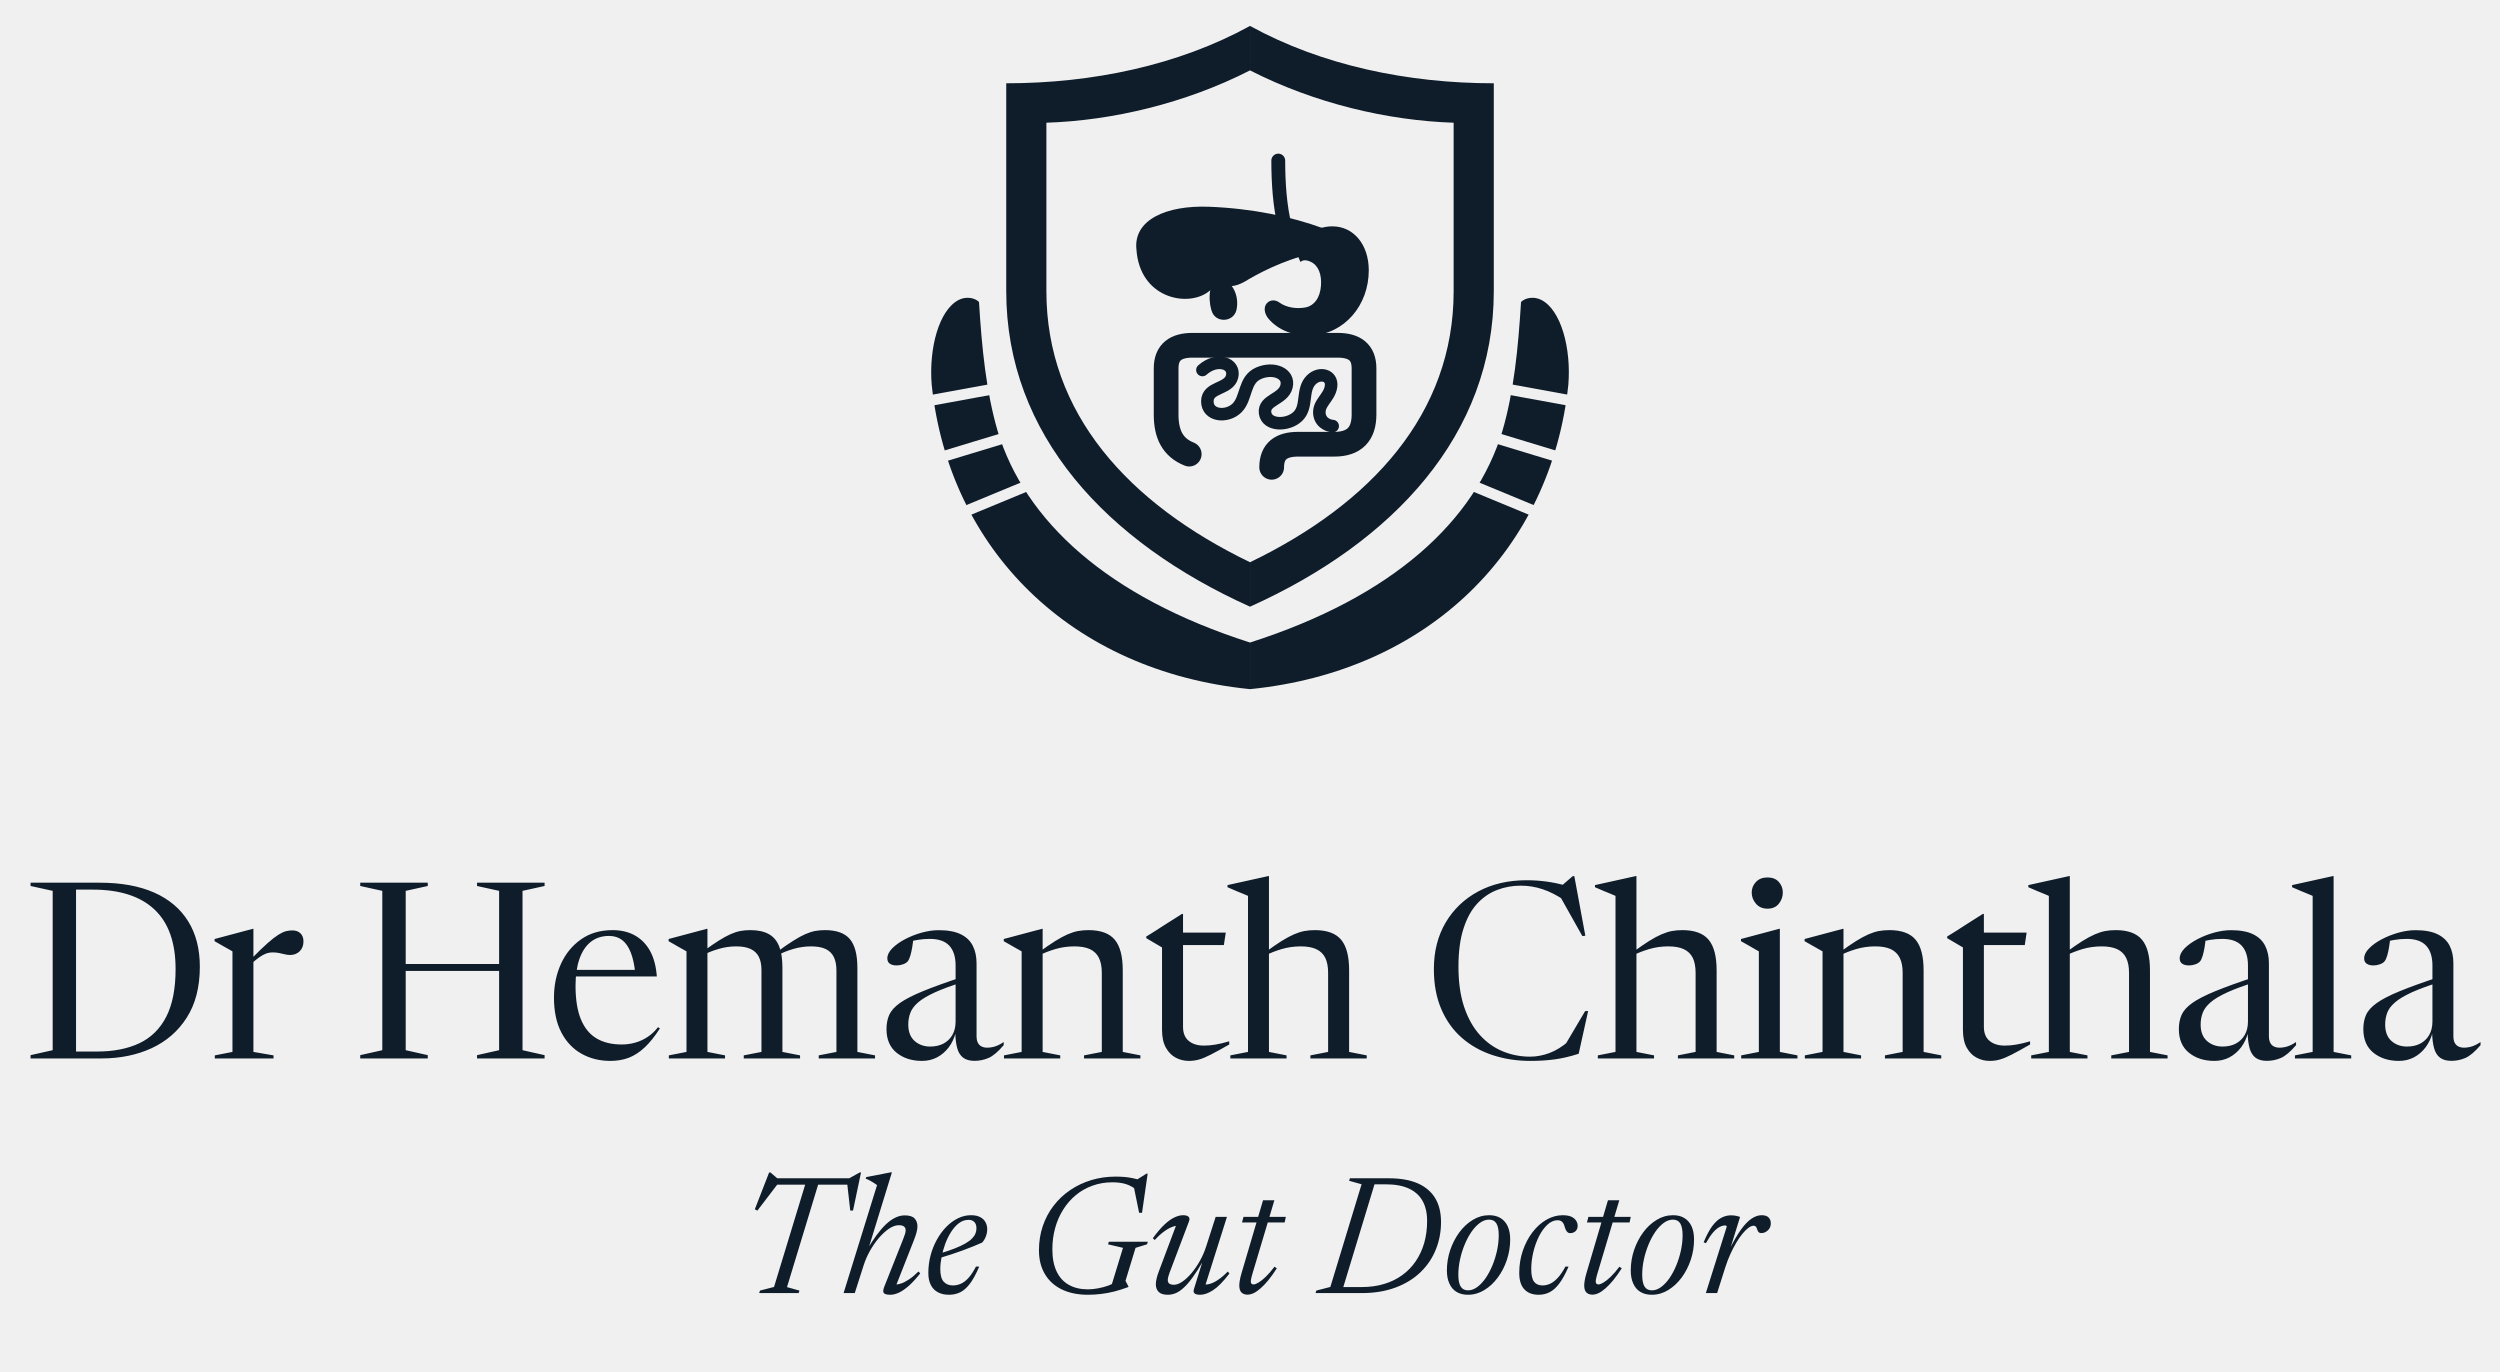
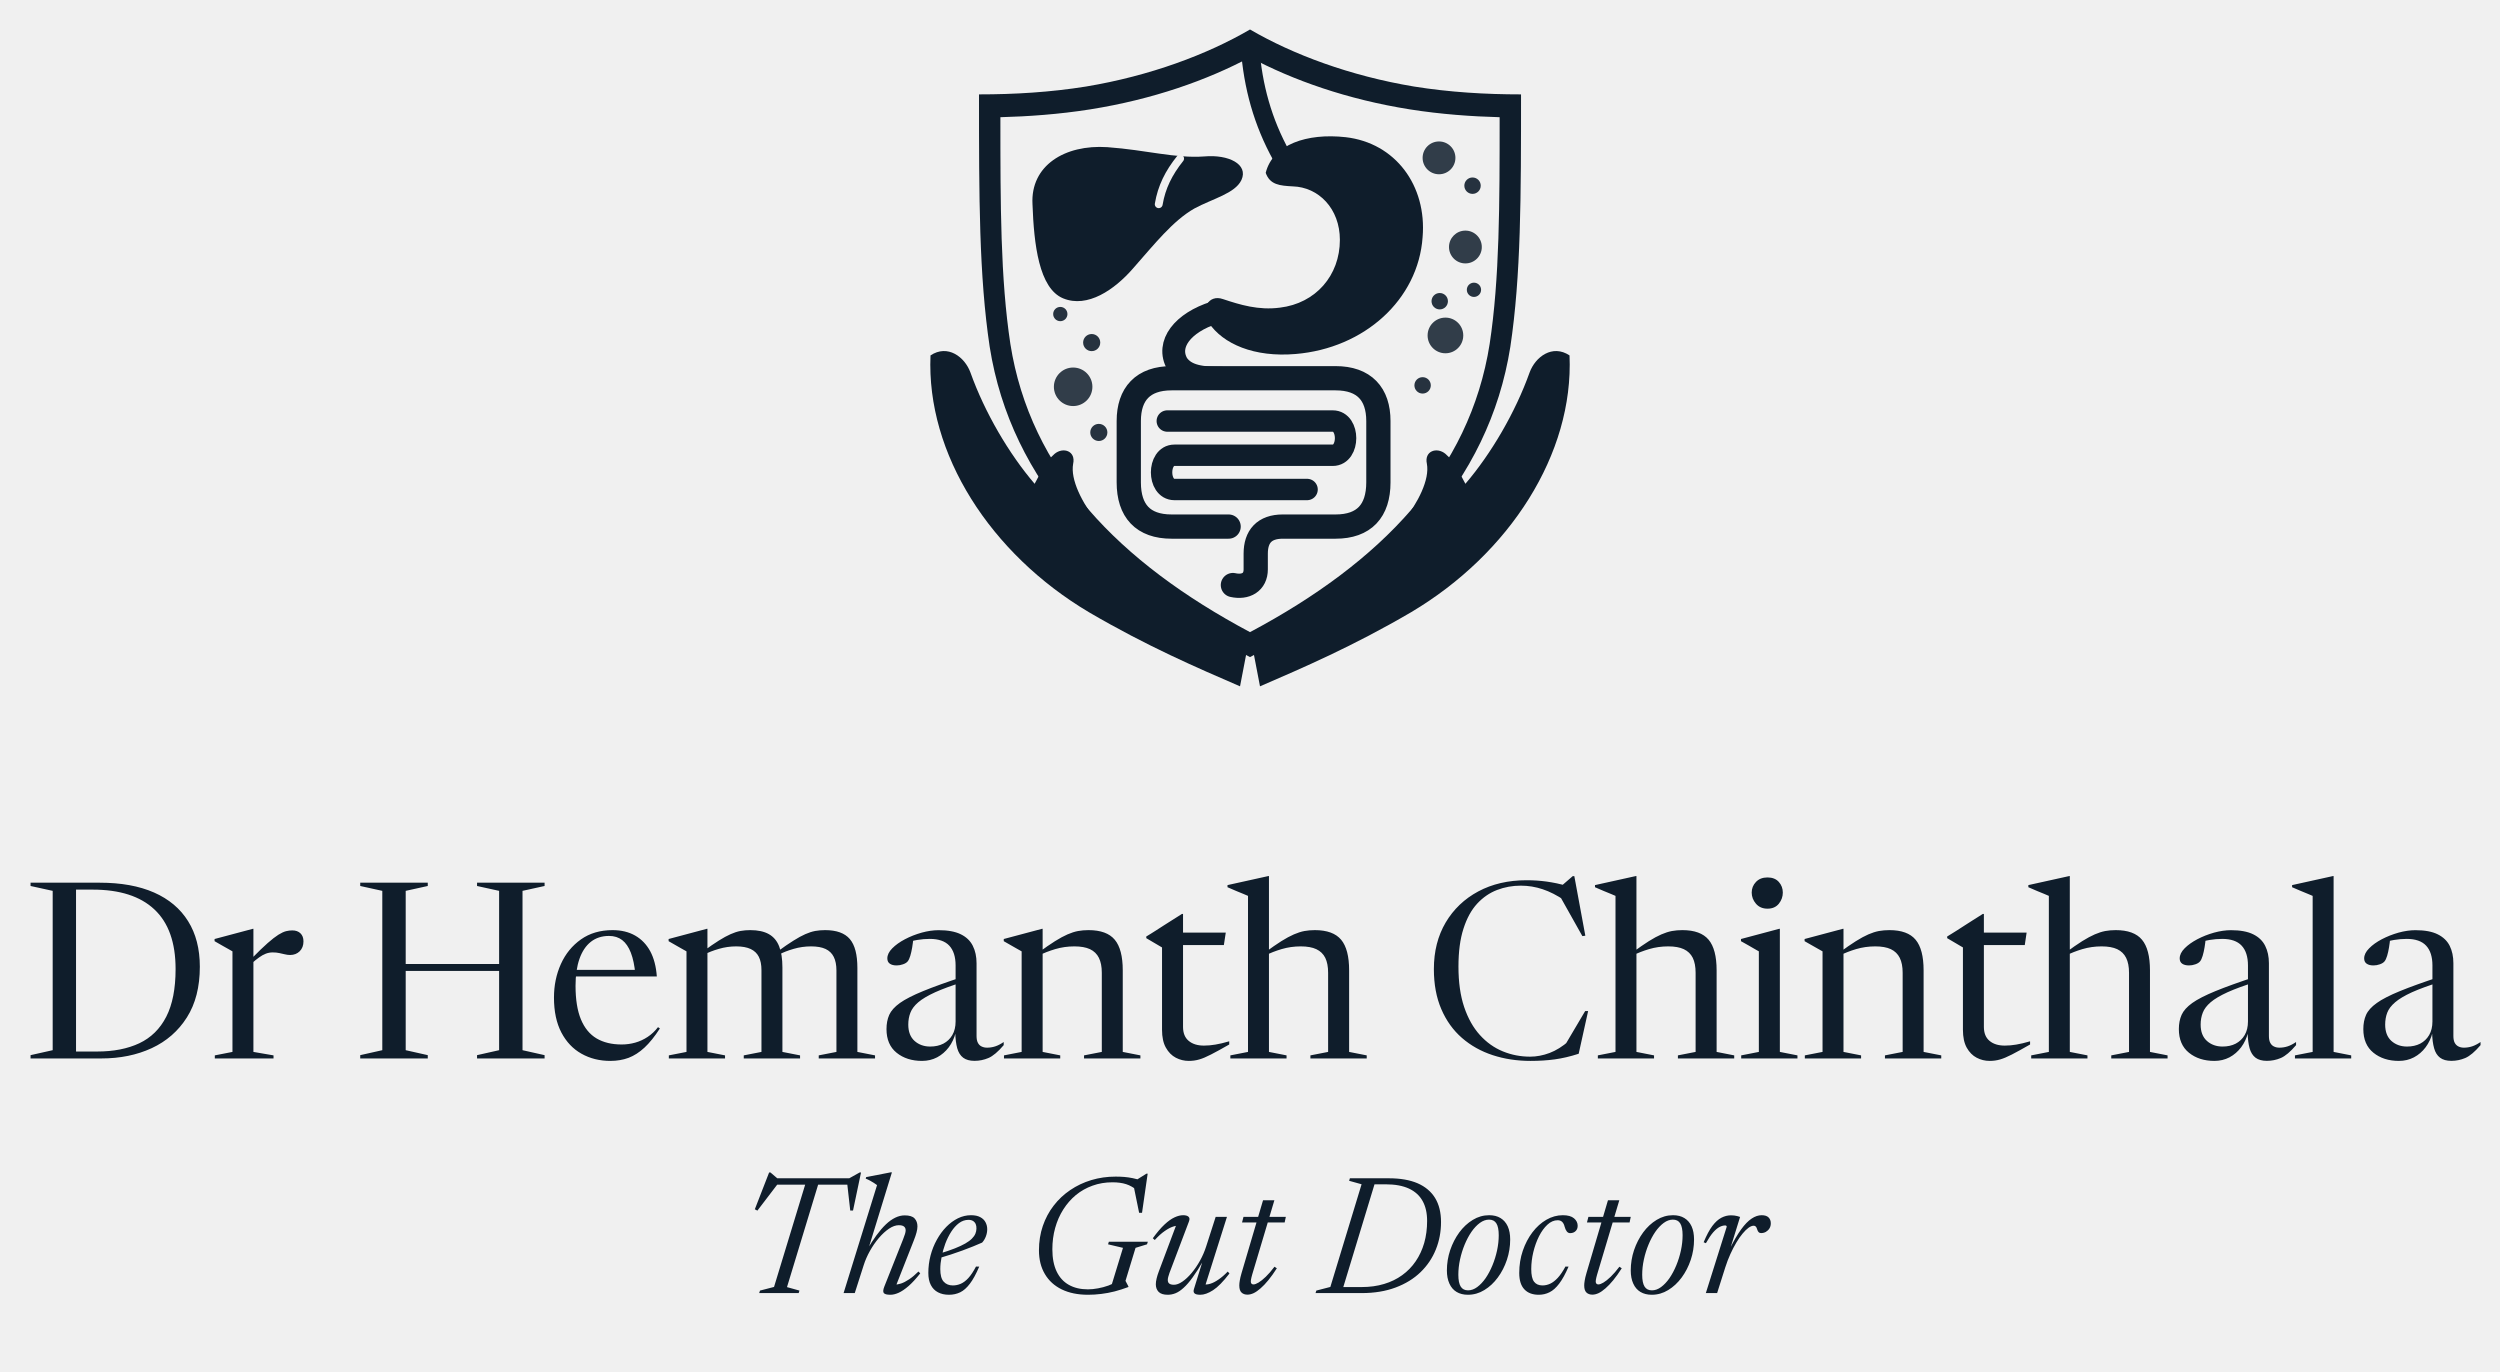
<svg xmlns="http://www.w3.org/2000/svg" viewBox="-4 -4 447.494 245.46" role="img">
-   <g transform="translate(155.58 -7.06) scale(1.2834)">
+   <g transform="translate(155.92 -7.02) scale(1.2766)">
    <defs>
-       <clipPath id="soc9l">
-         <rect width="50" height="100" />
-       </clipPath>
-       <clipPath id="soc9r">
-         <rect x="50" width="50" height="100" />
-       </clipPath>
-       <mask id="soc9m" maskUnits="userSpaceOnUse" x="0" y="0" width="100" height="100">
+       <mask id="sc9lobe" maskUnits="userSpaceOnUse" x="0" y="0" width="100" height="100">
        <rect width="100" height="100" fill="#fff" />
-         <path d="M4 58.5 L14.4 56.6" stroke="#000" stroke-width="1.5" />
-         <path d="M5.4 66.6 L16.6 63.2" stroke="#000" stroke-width="1.5" />
-         <path d="M8.6 74.4 L20.2 69.6" stroke="#000" stroke-width="1.5" />
-         <path d="M 96 58.5 L 85.6 56.6" stroke="#000" stroke-width="1.5" />
-         <path d="M 94.6 66.6 L 83.4 63.2" stroke="#000" stroke-width="1.5" />
-         <path d="M 91.4 74.4 L 79.8 69.6" stroke="#000" stroke-width="1.5" />
+         <path d="M40.2 24.6 C38.6 26.6 37.6 28.6 37.2 31" stroke="#000" stroke-width="1.1" fill="none" stroke-linecap="round" />
      </mask>
    </defs>
-     <path d="M50 6 C60 11.5 72 14 84 14 L84 43 C84 63 70 78 50 87 C30 78 16 63 16 43 L16 14 C28 14 40 11.5 50 6 Z M50 12.2 C59 16.8 69.2 19.2 78.4 19.5 L78.4 43 C78.4 60 67 72.6 50 80.8 C33 72.6 21.6 60 21.6 43 L21.6 19.5 C30.8 19.2 41 16.8 50 12.2 Z" fill-rule="evenodd" fill="#0f1d2b" clip-path="url(#soc9l)" />
-     <path d="M50 6 C60 11.5 72 14 84 14 L84 43 C84 63 70 78 50 87 C30 78 16 63 16 43 L16 14 C28 14 40 11.5 50 6 Z M50 12.2 C59 16.8 69.2 19.2 78.4 19.5 L78.4 43 C78.4 60 67 72.6 50 80.8 C33 72.6 21.6 60 21.6 43 L21.6 19.5 C30.8 19.2 41 16.8 50 12.2 Z" fill-rule="evenodd" fill="#0f1d2b" clip-path="url(#soc9r)" />
-     <g transform="translate(29.1 23.4) scale(.46)">
-       <path d="M27 92 C22 90 20 86 20 80 L20 66 C20 61 23 59 28 59 L72 59 C77 59 80 61 80 66 L80 80 C80 86 77 89 71 89 L60 89 C55 89 52 91 52 96" fill="none" stroke="#0f1d2b" stroke-width="7.5" stroke-linecap="round" stroke-linejoin="round" />
-       <path d="M31 66.5 C35.5 62.5 41 64.5 40 68.5 C39 72.5 32.5 71.5 32.5 76 C32.5 80.5 38.5 81 41.5 78 C44.5 75 43.5 69.5 48 67.5 C52.5 65.5 57.5 67.5 56.5 71.5 C55.5 75.5 49.5 75.5 50 79.5 C50.5 83.5 57 83.5 60 80.5 C63 77.5 61 72.5 64 69.5 C66.5 67 70.5 68 70 71.5 C69.5 75 66 76.5 66.5 80 C67 83 70 83.5 70.5 83.5" fill="none" stroke="#0f1d2b" stroke-width="3.8" stroke-linecap="round" stroke-linejoin="round" />
-       <path d="M54 3 C54 10 54.5 17 56 23" fill="none" stroke="#0f1d2b" stroke-width="4.2" stroke-linecap="round" />
-       <path d="M42 33 C43 22 53 14 65 14 C79 14 89 26 89 43 C89 66 73 85 51 86 C39 86.5 29 82 23 75 C20 71.5 19.5 67 22 64.5 C24.5 62 28 62.5 30.5 64.5 C35 67.5 41 68.5 47 67.5 C53 66.5 57 61 57.5 53 C58 46 56 40 51 37.5 C48 36 45.5 36 44 37.5 Z" transform="translate(40.5 16.5) scale(0.46)" fill="#0f1d2b" />
-       <path d="M35.4 38.5 C39.8 38.8 42.4 43.8 41.3 48.4 C40.4 51.8 35.7 52.3 34.1 49.3 C32.8 46.6 32.6 40.5 35.4 38.5 Z" fill="#0f1d2b" />
-       <path d="M11 30 C10 21 20 16.5 33 17 C46 17.5 58 20 67.5 23.5 C72 25.5 71 29.5 66.5 30.5 C58 32.5 51 35.5 45 39 C42.5 40.6 40.5 41.3 38.5 41 C36.5 40.7 34.5 41.4 32.5 43 C26 47.5 12 44.5 11 30 Z" fill="#0f1d2b" />
-     </g>
-     <g mask="url(#soc9m)">
-       <path d="M12.2 44.5 C12.6 51 13.2 57 14.8 62.5 C18.6 75 30 85.6 50 92 L50 98.5 C25 96 8 79 5.6 56 C5.2 51 6.6 45.6 9.4 44.2 C10.4 43.7 11.6 43.9 12.2 44.5 Z" fill="#0f1d2b" />
-       <path d="M 87.8 44.5 C 87.4 51 86.8 57 85.2 62.5 C 81.4 75 70 85.6 50 92 L 50 98.5 C 75 96 92 79 94.4 56 C 94.8 51 93.4 45.6 90.6 44.2 C 89.6 43.7 88.4 43.9 87.8 44.5 Z" fill="#0f1d2b" />
-     </g>
+     <path d="M50 6.5 C56 10 64 13 73 14.5 C78 15.3 83 15.6 88 15.6 C88 30 88 41 86.5 51 C83.5 70 70 84 50 94.5 C30 84 16.5 70 13.5 51 C12 41 12 30 12 15.6 C17 15.6 22 15.3 27 14.5 C36 13 44 10 50 6.5 Z M50 10.4 C56 13.6 63.6 16.3 72.4 17.7 C76.8 18.4 81.2 18.7 85 18.8 C85 31 85 41.4 83.6 50.6 C80.8 68.4 68.4 81.2 50 91 C31.6 81.2 19.2 68.4 16.4 50.6 C15 41.4 15 31 15 18.8 C18.8 18.7 23.2 18.4 27.6 17.7 C36.4 16.3 44 13.6 50 10.4 Z" fill-rule="evenodd" fill="#0f1d2b" />
+     <path d="M50 9 C50.4 14.5 51.8 19.5 54.4 24.2" fill="none" stroke="#0f1d2b" stroke-width="2.6" stroke-linecap="round" />
+     <path d="M19.5 31 C19.2 25.6 24 22.6 30 23 C35.5 23.4 39.5 24.6 43.6 24.3 C47 24 49.8 25.4 48.8 27.6 C47.9 29.5 44.8 30.2 42.2 31.6 C39.2 33.3 36.6 36.6 33.6 40 C31 43 27.2 45.6 23.8 44.2 C20.4 42.8 19.7 36.6 19.5 31 Z" fill="#0f1d2b" mask="url(#sc9lobe)" />
+     <path d="M52.2 26.6 C53.2 22.6 58 21 63.4 21.6 C70.4 22.4 74.8 28.4 74.2 35.6 C73.6 44.4 66 51.2 56.4 52 C50.6 52.5 46.2 50.6 44.2 47.6 C43 45.7 44.2 43.6 46.2 44.3 C48.6 45.1 51.2 45.9 54.2 45.5 C59.2 44.9 62.6 41 62.6 36 C62.6 31.6 59.6 28.6 56 28.5 C54.2 28.4 52.8 28.3 52.2 26.6 Z" fill="#0f1d2b" />
+     <path d="M45 46.2 C40.6 47.6 38.2 50.6 39.8 53.4 C41 55.2 43.4 55.4 46 55.4" fill="none" stroke="#0f1d2b" stroke-width="3.2" stroke-linecap="round" />
+     <path d="M46 55.4 L62 55.4 C66 55.4 68 57.6 68 61.4 L68 70 C68 74 66 76.2 62 76.2 L54.6 76.2 C52 76.2 50.8 77.6 50.8 80 L50.8 82.2 C50.8 84 49.4 84.8 47.6 84.4 M46 55.4 L39 55.4 C35 55.4 33 57.6 33 61.4 L33 70 C33 74 35 76.2 39 76.2 L47 76.2" fill="none" stroke="#0f1d2b" stroke-width="3.4" stroke-linecap="round" stroke-linejoin="round" />
+     <path d="M38.4 61.4 L61.6 61.4 C64 61.4 64 66.2 61.6 66.2 L39.4 66.2 C37 66.2 37 71 39.4 71 L58 71" fill="none" stroke="#0f1d2b" stroke-width="3" stroke-linecap="round" stroke-linejoin="round" />
+     <circle cx="76.5" cy="24.5" r="2.3" fill="#0f1d2b" opacity="0.85" />
+     <circle cx="81.2" cy="28.4" r="1.15" fill="#0f1d2b" opacity="0.9" />
+     <circle cx="80.2" cy="37" r="2.3" fill="#0f1d2b" opacity="0.85" />
+     <circle cx="76.6" cy="44.6" r="1.15" fill="#0f1d2b" opacity="0.9" />
+     <circle cx="81.4" cy="43" r="1" fill="#0f1d2b" opacity="0.9" />
+     <circle cx="77.4" cy="49.4" r="2.5" fill="#0f1d2b" opacity="0.85" />
+     <circle cx="74.2" cy="56.4" r="1.15" fill="#0f1d2b" opacity="0.9" />
+     <circle cx="23.4" cy="46.4" r="1" fill="#0f1d2b" opacity="0.9" />
+     <circle cx="27.8" cy="50.4" r="1.2" fill="#0f1d2b" opacity="0.9" />
+     <circle cx="25.2" cy="56.6" r="2.7" fill="#0f1d2b" opacity="0.85" />
+     <circle cx="28.8" cy="63" r="1.2" fill="#0f1d2b" opacity="0.9" />
+     <path d="M5.2 52.2 C4.6 66 13.6 80 27.4 88.2 C35.6 93 42.6 96 48.6 98.6 L49.6 93.4 C42.4 88.6 34.4 82.6 28.6 75.6 C26.4 72.8 24.8 69.6 25.2 67.4 C25.6 65.6 23.8 65 22.6 66 C21.2 67.2 20.6 68.8 19.8 70.2 C16.2 66 12.8 60.2 10.8 54.6 C10 52.4 7.6 50.6 5.2 52.2 Z" fill="#0f1d2b" />
+     <path d="M 94.8 52.2 C 95.4 66 86.4 80 72.6 88.2 C 64.4 93 57.4 96 51.4 98.6 L 50.4 93.4 C 57.6 88.6 65.6 82.6 71.4 75.6 C 73.6 72.8 75.2 69.6 74.8 67.4 C 74.4 65.6 76.2 65 77.4 66 C 78.8 67.2 79.4 68.8 80.2 70.2 C 83.8 66 87.2 60.2 89.2 54.6 C 90 52.4 92.4 50.6 94.8 52.2 Z" fill="#0f1d2b" />
  </g>
  <g transform="translate(0 185.46)">
    <path d="M27.43 -16.01Q27.43 -23.12 23.64 -26.67Q19.86 -30.22 12.6 -30.22H7.13L7.18 -31.46H13.85Q19.58 -31.46 23.58 -29.7Q27.58 -27.93 29.67 -24.57Q31.77 -21.21 31.77 -16.42Q31.77 -10.99 29.45 -7.34Q27.14 -3.69 23.15 -1.84Q19.17 0 14.15 0H7.18L7.13 -1.24H13.38Q17.8 -1.24 20.94 -2.72Q24.09 -4.21 25.76 -7.47Q27.43 -10.72 27.43 -16.01ZM1.47 0V-0.59L5.43 -1.48V-30L1.47 -30.87V-31.46H9.61V0H1.47ZM48.32 -22.92Q49.24 -22.92 49.78 -22.4Q50.32 -21.88 50.32 -20.96Q50.32 -19.87 49.65 -19.19Q48.97 -18.52 47.93 -18.52Q47.46 -18.52 46.99 -18.64Q46.53 -18.75 46.01 -18.86Q45.49 -18.98 44.82 -18.98Q44.16 -18.98 43.57 -18.75Q42.98 -18.52 42.39 -18.09Q41.79 -17.67 41.08 -17.03V-17.92Q42.76 -19.64 43.91 -20.65Q45.06 -21.66 45.84 -22.15Q46.62 -22.63 47.2 -22.78Q47.77 -22.92 48.32 -22.92ZM41.36 -18.82V-1.17L44.96 -0.55V0H34.45V-0.55L37.61 -1.17V-19.17Q37.33 -19.33 36.89 -19.58Q36.46 -19.82 35.84 -20.17Q35.22 -20.53 34.41 -20.99V-21.38L41.27 -23.21H41.36V-18.82ZM68.62 -1.48 72.57 -0.59V0H60.48V-0.59L64.43 -1.48V-30L60.48 -30.87V-31.46H72.57V-30.87L68.62 -30V-1.48ZM89.53 -1.48 93.48 -0.59V0H81.39V-0.59L85.34 -1.48V-30L81.39 -30.87V-31.46H93.48V-30.87L89.53 -30V-1.48ZM66.09 -15.67V-16.91H87.8V-15.67H66.09ZM105.65 -22.97Q107.97 -22.97 109.68 -22Q111.39 -21.03 112.39 -19.19Q113.38 -17.34 113.57 -14.68H98.77V-15.86H111.28L109.73 -15.05Q109.51 -17.41 108.92 -18.93Q108.33 -20.45 107.37 -21.19Q106.4 -21.93 105.02 -21.93Q103.1 -21.93 101.76 -20.88Q100.42 -19.82 99.72 -17.82Q99.02 -15.82 99.02 -13Q99.02 -9.33 99.98 -7Q100.95 -4.67 102.79 -3.58Q104.63 -2.5 107.27 -2.5Q108.52 -2.5 109.7 -2.83Q110.87 -3.16 111.92 -3.85Q112.97 -4.54 113.78 -5.6L114.12 -5.37Q112.73 -3.21 111.36 -1.94Q109.99 -0.67 108.51 -0.11Q107.02 0.44 105.25 0.44Q102.37 0.44 100.08 -0.85Q97.8 -2.13 96.48 -4.65Q95.16 -7.18 95.16 -10.89Q95.16 -14.16 96.4 -16.91Q97.64 -19.65 99.99 -21.31Q102.34 -22.97 105.65 -22.97ZM122.63 -19.04V-1.17L125.78 -0.55V0H115.72V-0.55L118.88 -1.17V-19.17Q118.53 -19.37 117.85 -19.75Q117.17 -20.13 115.68 -20.99V-21.38L122.53 -23.21H122.63V-19.04ZM136.05 -16.29V-1.17L139.21 -0.55V0H129.13V-0.55L132.3 -1.17V-15.81Q132.3 -17.25 131.83 -18.19Q131.36 -19.12 130.37 -19.59Q129.37 -20.06 127.78 -20.06Q126.18 -20.06 124.66 -19.61Q123.14 -19.17 122.11 -18.62L121.88 -19.18Q123.49 -20.36 124.67 -21.1Q125.85 -21.84 126.78 -22.25Q127.7 -22.66 128.54 -22.82Q129.38 -22.97 130.3 -22.97Q132.34 -22.97 133.61 -22.26Q134.88 -21.55 135.46 -20.08Q136.05 -18.61 136.05 -16.29ZM149.47 -16.2V-1.17L152.63 -0.55V0H142.55V-0.55L145.72 -1.17V-15.73Q145.72 -17.23 145.24 -18.18Q144.77 -19.13 143.77 -19.6Q142.77 -20.06 141.18 -20.06Q139.57 -20.06 138.04 -19.61Q136.5 -19.16 135.48 -18.61L135.23 -19.17Q136.84 -20.35 138.03 -21.09Q139.22 -21.84 140.15 -22.25Q141.08 -22.66 141.92 -22.82Q142.77 -22.97 143.69 -22.97Q146.76 -22.97 148.12 -21.37Q149.47 -19.78 149.47 -16.2ZM168.41 -14.64 168.62 -13.76Q165.38 -12.75 163.39 -11.85Q161.4 -10.94 160.36 -10.05Q159.33 -9.16 158.96 -8.19Q158.58 -7.22 158.58 -6.06Q158.58 -4.14 159.71 -3.13Q160.84 -2.13 162.5 -2.13Q163.84 -2.13 164.86 -2.65Q165.87 -3.18 166.46 -4.18Q167.05 -5.19 167.05 -6.62V-16.65Q167.05 -18.97 165.92 -20.19Q164.79 -21.4 162.44 -21.4Q161.31 -21.4 160.18 -21.21Q159.04 -21.02 158.29 -20.66L159.49 -21.53Q159.42 -20.72 159.28 -19.88Q159.14 -19.04 158.94 -18.37Q158.74 -17.7 158.47 -17.37Q158.19 -17.04 157.63 -16.85Q157.07 -16.65 156.49 -16.65Q155.73 -16.65 155.28 -16.96Q154.83 -17.27 154.83 -17.91Q154.83 -18.82 155.71 -19.71Q156.6 -20.61 157.99 -21.34Q159.38 -22.07 160.98 -22.52Q162.58 -22.96 164.01 -22.96Q166.5 -22.96 167.99 -22.22Q169.47 -21.49 170.13 -20.16Q170.8 -18.83 170.8 -17.04V-4.02Q170.8 -3.25 171.04 -2.8Q171.28 -2.34 171.71 -2.14Q172.14 -1.93 172.68 -1.93Q173.43 -1.93 174.14 -2.16Q174.85 -2.39 175.66 -2.94V-2.38Q174.13 -0.59 172.93 -0.08Q171.73 0.43 170.44 0.43Q169.16 0.43 168.41 -0.13Q167.66 -0.7 167.34 -1.83Q167.03 -2.96 166.99 -4.63L167.07 -4.65Q166.69 -3.15 165.83 -2Q164.96 -0.85 163.74 -0.2Q162.51 0.44 161.05 0.44Q158.3 0.44 156.49 -1.02Q154.68 -2.48 154.68 -5.26Q154.68 -6.69 155.17 -7.8Q155.66 -8.9 157.07 -9.92Q158.49 -10.93 161.22 -12.05Q163.95 -13.17 168.41 -14.64ZM182.63 -18.99V-1.17L185.78 -0.55V0H175.71V-0.55L178.87 -1.17V-19.17Q178.52 -19.37 177.84 -19.75Q177.17 -20.13 175.67 -20.99V-21.38L182.53 -23.21H182.63V-18.99ZM190.04 -0.55 193.22 -1.17V-15.34Q193.22 -16.96 192.7 -18.01Q192.18 -19.05 191.11 -19.56Q190.03 -20.06 188.31 -20.06Q186.53 -20.06 184.88 -19.57Q183.22 -19.07 182.12 -18.5L181.87 -18.94Q183.57 -20.19 184.84 -20.99Q186.1 -21.78 187.09 -22.21Q188.08 -22.64 188.97 -22.81Q189.86 -22.97 190.84 -22.97Q194.11 -22.97 195.54 -21.25Q196.97 -19.54 196.97 -15.77V-1.17L200.13 -0.55V0H190.04V-0.55ZM207.76 -5.65Q207.76 -3.99 208.77 -3.15Q209.78 -2.3 211.5 -2.3Q212.49 -2.3 213.55 -2.48Q214.6 -2.65 216.03 -3.07V-2.5Q214.01 -1.34 212.77 -0.71Q211.54 -0.07 210.66 0.18Q209.78 0.44 208.8 0.44Q207.56 0.44 206.47 -0.13Q205.38 -0.7 204.69 -1.93Q204 -3.15 204 -5.13V-19.87L201.18 -21.53V-21.83Q201.48 -22.01 201.92 -22.28Q202.36 -22.54 202.92 -22.91Q203.49 -23.27 204.19 -23.73Q204.9 -24.18 205.75 -24.72Q206.6 -25.26 207.57 -25.87H207.76V-21.73V-5.65ZM206.51 -20.3V-22.53H215.41L215.07 -20.3H206.51ZM230.56 -0.55 233.73 -1.17V-15.34Q233.73 -16.96 233.22 -18.01Q232.7 -19.05 231.62 -19.56Q230.55 -20.06 228.83 -20.06Q227.05 -20.06 225.39 -19.57Q223.74 -19.07 222.64 -18.5L222.39 -18.94Q224.09 -20.19 225.35 -20.99Q226.61 -21.78 227.61 -22.21Q228.6 -22.64 229.49 -22.81Q230.37 -22.97 231.36 -22.97Q234.62 -22.97 236.06 -21.25Q237.49 -19.54 237.49 -15.77V-1.17L240.64 -0.55V0H230.56V-0.55ZM226.29 0H216.23V-0.55L219.39 -1.17V-29.1Q219.1 -29.22 218.57 -29.45Q218.03 -29.67 217.3 -29.97Q216.58 -30.28 215.72 -30.65V-31.03L223.04 -32.65H223.14V-20.35V-1.17L226.29 -0.55V0ZM269.89 -0.32Q271.61 -0.32 273.37 -0.98Q275.12 -1.64 276.85 -3.15L275.98 -2.12L279.74 -8.48H280.27L278.58 -0.84Q276.29 -0.1 274.27 0.17Q272.26 0.44 269.96 0.44Q266.33 0.44 263.19 -0.59Q260.05 -1.62 257.68 -3.68Q255.31 -5.75 253.99 -8.83Q252.66 -11.91 252.66 -16Q252.66 -20.75 254.77 -24.33Q256.88 -27.9 260.61 -29.9Q264.35 -31.9 269.25 -31.9Q271.11 -31.9 272.85 -31.66Q274.6 -31.41 276.46 -30.92L275.28 -30.7L277.51 -32.63H277.8L279.77 -21.97L279.24 -21.9L275.09 -29.29L276.1 -28.26Q274.04 -29.66 272.13 -30.29Q270.23 -30.93 268.22 -30.93Q265.99 -30.93 263.98 -30.16Q261.97 -29.39 260.41 -27.71Q258.85 -26.02 257.96 -23.24Q257.06 -20.47 257.06 -16.44Q257.06 -12.25 258.08 -9.21Q259.11 -6.16 260.9 -4.19Q262.68 -2.22 265 -1.27Q267.31 -0.32 269.89 -0.32ZM296.34 -0.55 299.51 -1.17V-15.34Q299.51 -16.96 299 -18.01Q298.48 -19.05 297.4 -19.56Q296.33 -20.06 294.61 -20.06Q292.83 -20.06 291.17 -19.57Q289.52 -19.07 288.42 -18.5L288.17 -18.94Q289.87 -20.19 291.13 -20.99Q292.39 -21.78 293.39 -22.21Q294.38 -22.64 295.27 -22.81Q296.15 -22.97 297.14 -22.97Q300.4 -22.97 301.84 -21.25Q303.27 -19.54 303.27 -15.77V-1.17L306.42 -0.55V0H296.34V-0.55ZM292.07 0H282.01V-0.55L285.17 -1.17V-29.1Q284.88 -29.22 284.35 -29.45Q283.81 -29.67 283.08 -29.97Q282.36 -30.28 281.5 -30.65V-31.03L288.82 -32.65H288.92V-20.35V-1.17L292.07 -0.55V0ZM312.38 -26.81Q311.07 -26.81 310.31 -27.7Q309.55 -28.59 309.55 -29.69Q309.55 -30.79 310.31 -31.59Q311.07 -32.4 312.38 -32.4Q313.69 -32.4 314.41 -31.59Q315.12 -30.79 315.12 -29.69Q315.12 -28.59 314.41 -27.7Q313.69 -26.81 312.38 -26.81ZM314.59 -23.21V-19.26V-1.17L317.74 -0.55V0H307.67V-0.55L310.83 -1.17V-19.17Q310.59 -19.31 310.09 -19.59Q309.59 -19.88 308.95 -20.25Q308.31 -20.61 307.63 -20.99V-21.38L314.49 -23.21H314.59ZM325.98 -18.99V-1.17L329.13 -0.55V0H319.06V-0.55L322.23 -1.17V-19.17Q321.87 -19.37 321.2 -19.75Q320.52 -20.13 319.02 -20.99V-21.38L325.88 -23.21H325.98V-18.99ZM333.4 -0.55 336.57 -1.17V-15.34Q336.57 -16.96 336.05 -18.01Q335.53 -19.05 334.46 -19.56Q333.39 -20.06 331.67 -20.06Q329.88 -20.06 328.23 -19.57Q326.58 -19.07 325.48 -18.5L325.23 -18.94Q326.92 -20.19 328.19 -20.99Q329.45 -21.78 330.44 -22.21Q331.43 -22.64 332.32 -22.81Q333.21 -22.97 334.2 -22.97Q337.46 -22.97 338.89 -21.25Q340.32 -19.54 340.32 -15.77V-1.17L343.48 -0.55V0H333.4V-0.55ZM351.11 -5.65Q351.11 -3.99 352.12 -3.15Q353.13 -2.3 354.85 -2.3Q355.85 -2.3 356.9 -2.48Q357.95 -2.65 359.38 -3.07V-2.5Q357.36 -1.34 356.13 -0.71Q354.89 -0.07 354.01 0.18Q353.13 0.44 352.15 0.44Q350.91 0.44 349.82 -0.13Q348.73 -0.7 348.04 -1.93Q347.36 -3.15 347.36 -5.13V-19.87L344.54 -21.53V-21.83Q344.83 -22.01 345.27 -22.28Q345.71 -22.54 346.28 -22.91Q346.84 -23.27 347.55 -23.73Q348.25 -24.18 349.1 -24.72Q349.95 -25.26 350.92 -25.87H351.11V-21.73V-5.65ZM349.86 -20.3V-22.53H358.76L358.43 -20.3H349.86ZM373.91 -0.55 377.09 -1.17V-15.34Q377.09 -16.96 376.57 -18.01Q376.05 -19.05 374.98 -19.56Q373.9 -20.06 372.18 -20.06Q370.4 -20.06 368.74 -19.57Q367.09 -19.07 365.99 -18.5L365.74 -18.94Q367.44 -20.19 368.7 -20.99Q369.97 -21.78 370.96 -22.21Q371.95 -22.64 372.84 -22.81Q373.72 -22.97 374.71 -22.97Q377.98 -22.97 379.41 -21.25Q380.84 -19.54 380.84 -15.77V-1.17L383.99 -0.55V0H373.91V-0.55ZM369.65 0H359.58V-0.55L362.74 -1.17V-29.1Q362.46 -29.22 361.92 -29.45Q361.38 -29.67 360.65 -29.97Q359.93 -30.28 359.07 -30.65V-31.03L366.4 -32.65H366.49V-20.35V-1.17L369.65 -0.55V0ZM399.74 -14.64 399.95 -13.76Q396.71 -12.75 394.72 -11.85Q392.73 -10.94 391.69 -10.05Q390.66 -9.16 390.29 -8.19Q389.91 -7.22 389.91 -6.06Q389.91 -4.14 391.04 -3.13Q392.17 -2.13 393.83 -2.13Q395.17 -2.13 396.19 -2.65Q397.2 -3.18 397.79 -4.18Q398.38 -5.19 398.38 -6.62V-16.65Q398.38 -18.97 397.25 -20.19Q396.12 -21.4 393.77 -21.4Q392.64 -21.4 391.51 -21.21Q390.37 -21.02 389.62 -20.66L390.82 -21.53Q390.75 -20.72 390.61 -19.88Q390.47 -19.04 390.27 -18.37Q390.07 -17.7 389.8 -17.37Q389.52 -17.04 388.96 -16.85Q388.4 -16.65 387.82 -16.65Q387.06 -16.65 386.61 -16.96Q386.16 -17.27 386.16 -17.91Q386.16 -18.82 387.04 -19.71Q387.93 -20.61 389.32 -21.34Q390.71 -22.07 392.31 -22.52Q393.91 -22.96 395.34 -22.96Q397.83 -22.96 399.32 -22.22Q400.8 -21.49 401.46 -20.16Q402.13 -18.83 402.13 -17.04V-4.02Q402.13 -3.25 402.37 -2.8Q402.61 -2.34 403.04 -2.14Q403.47 -1.93 404.01 -1.93Q404.76 -1.93 405.47 -2.16Q406.18 -2.39 406.99 -2.94V-2.38Q405.46 -0.59 404.26 -0.08Q403.06 0.43 401.77 0.43Q400.49 0.43 399.74 -0.13Q398.99 -0.7 398.67 -1.83Q398.36 -2.96 398.32 -4.63L398.4 -4.65Q398.02 -3.15 397.16 -2Q396.29 -0.85 395.07 -0.2Q393.84 0.44 392.38 0.44Q389.63 0.44 387.82 -1.02Q386.01 -2.48 386.01 -5.26Q386.01 -6.69 386.5 -7.8Q386.99 -8.9 388.4 -9.92Q389.82 -10.93 392.55 -12.05Q395.28 -13.17 399.74 -14.64ZM413.71 -1.17 416.86 -0.55V0H406.79V-0.55L409.96 -1.17V-29.1Q409.67 -29.22 409.13 -29.45Q408.59 -29.67 407.87 -29.97Q407.14 -30.28 406.28 -30.65V-31.03L413.61 -32.65H413.71V-29V-1.17ZM432.76 -14.64 432.98 -13.76Q429.74 -12.75 427.74 -11.85Q425.75 -10.94 424.72 -10.05Q423.68 -9.16 423.31 -8.19Q422.94 -7.22 422.94 -6.06Q422.94 -4.14 424.06 -3.13Q425.19 -2.13 426.85 -2.13Q428.19 -2.13 429.21 -2.65Q430.22 -3.18 430.81 -4.18Q431.4 -5.19 431.4 -6.62V-16.65Q431.4 -18.97 430.27 -20.19Q429.14 -21.4 426.79 -21.4Q425.66 -21.4 424.53 -21.21Q423.4 -21.02 422.64 -20.66L423.84 -21.53Q423.77 -20.72 423.63 -19.88Q423.49 -19.04 423.29 -18.37Q423.09 -17.7 422.82 -17.37Q422.54 -17.04 421.98 -16.85Q421.42 -16.65 420.84 -16.65Q420.08 -16.65 419.63 -16.96Q419.18 -17.27 419.18 -17.91Q419.18 -18.82 420.07 -19.71Q420.95 -20.61 422.34 -21.34Q423.74 -22.07 425.33 -22.52Q426.93 -22.96 428.36 -22.96Q430.86 -22.96 432.34 -22.22Q433.82 -21.49 434.49 -20.16Q435.15 -18.83 435.15 -17.04V-4.02Q435.15 -3.25 435.39 -2.8Q435.64 -2.34 436.07 -2.14Q436.5 -1.93 437.03 -1.93Q437.78 -1.93 438.49 -2.16Q439.2 -2.39 440.01 -2.94V-2.38Q438.48 -0.59 437.28 -0.08Q436.08 0.43 434.79 0.43Q433.52 0.43 432.77 -0.13Q432.01 -0.7 431.7 -1.83Q431.38 -2.96 431.34 -4.63L431.42 -4.65Q431.04 -3.15 430.18 -2Q429.32 -0.85 428.09 -0.2Q426.87 0.44 425.4 0.44Q422.65 0.44 420.84 -1.02Q419.03 -2.48 419.03 -5.26Q419.03 -6.69 419.52 -7.8Q420.01 -8.9 421.43 -9.92Q422.84 -10.93 425.57 -12.05Q428.3 -13.17 432.76 -14.64Z" fill="#0f1d2b" />
  </g>
  <g transform="translate(127.94 227.46)">
    <path d="M20.85 -19.41H5.73L7.39 -19.69L3.63 -14.76L3.17 -15L5.73 -21.59H5.97L7.46 -20.32L6.43 -20.55H20.87L19.66 -20.32L21.94 -21.59H22.18L20.75 -14.78H20.25L19.7 -19.67L20.85 -19.41ZM12.32 -19.86H14.64L8.93 -1.07L11.16 -0.45L11.02 0H3.95L4.1 -0.45L6.61 -1.1L12.32 -19.86ZM22.65 -4.97 21.06 0H19.06L25.05 -19.33Q24.78 -19.54 24.47 -19.73Q24.16 -19.93 23.81 -20.12Q23.45 -20.32 23.02 -20.49L23.1 -20.76L27.47 -21.61H27.71L23.43 -7.69L23.22 -7.69Q24.1 -9.19 24.95 -10.35Q25.8 -11.51 26.63 -12.3Q27.46 -13.09 28.31 -13.5Q29.15 -13.91 30 -13.91Q31.26 -13.91 31.77 -13.36Q32.28 -12.81 32.28 -11.95Q32.28 -11.46 32.12 -10.87Q31.97 -10.27 31.61 -9.37L28.33 -1.04L28.21 -1.54Q28.69 -1.5 29.33 -1.71Q29.98 -1.92 30.77 -2.45Q31.56 -2.97 32.46 -3.86L32.78 -3.53Q31.65 -2.1 30.69 -1.26Q29.72 -0.42 28.92 -0.06Q28.12 0.3 27.43 0.3Q26.5 0.3 26.26 -0.01Q26.02 -0.32 26.35 -1.16L29.72 -9.65Q29.95 -10.23 30.06 -10.6Q30.17 -10.97 30.17 -11.23Q30.17 -11.68 29.88 -11.91Q29.6 -12.15 28.94 -12.15Q28.12 -12.15 27.19 -11.53Q26.26 -10.9 25.37 -9.86Q24.48 -8.81 23.77 -7.54Q23.06 -6.27 22.65 -4.97ZM41.42 -13.11Q40.5 -13.11 39.72 -12.53Q38.95 -11.95 38.33 -10.99Q37.71 -10.02 37.27 -8.86Q36.84 -7.69 36.61 -6.5Q36.37 -5.31 36.37 -4.3Q36.37 -2.7 36.98 -2.04Q37.59 -1.37 38.62 -1.37Q39.35 -1.37 40.04 -1.67Q40.73 -1.97 41.4 -2.7Q42.07 -3.43 42.76 -4.75L43.34 -4.74Q42.5 -2.77 41.67 -1.68Q40.84 -0.58 39.93 -0.14Q39.02 0.3 37.92 0.3Q36.79 0.3 35.96 -0.14Q35.13 -0.57 34.68 -1.44Q34.23 -2.31 34.23 -3.6Q34.23 -5.21 34.63 -6.74Q35.03 -8.26 35.76 -9.56Q36.48 -10.87 37.44 -11.85Q38.4 -12.83 39.53 -13.39Q40.66 -13.94 41.87 -13.94Q42.89 -13.94 43.53 -13.59Q44.17 -13.25 44.47 -12.67Q44.77 -12.1 44.77 -11.43Q44.77 -10.78 44.53 -10.15Q44.29 -9.51 43.86 -9.04Q43.13 -8.71 42.23 -8.35Q41.33 -7.98 40.33 -7.62Q39.33 -7.26 38.28 -6.91Q37.23 -6.57 36.18 -6.26L36.24 -7.07Q37.83 -7.55 38.97 -8Q40.11 -8.45 40.85 -8.88Q41.6 -9.31 42.03 -9.75Q42.46 -10.18 42.65 -10.63Q42.83 -11.07 42.84 -11.53Q42.86 -12 42.71 -12.35Q42.55 -12.71 42.23 -12.91Q41.91 -13.11 41.42 -13.11ZM62.79 -0.67Q63.65 -0.67 64.6 -0.85Q65.55 -1.02 66.47 -1.35Q67.39 -1.69 68.12 -2.17L66.81 -0.71L69.07 -8.1L66.4 -8.73L66.54 -9.19H73.52L73.37 -8.73L71.32 -8.1L69.52 -2.19L70.05 -1.18L70.02 -1.08Q68.79 -0.62 67.58 -0.3Q66.36 0.01 65.18 0.15Q63.99 0.3 62.82 0.3Q60.08 0.3 58.11 -0.66Q56.14 -1.62 55.09 -3.41Q54.03 -5.19 54.03 -7.66Q54.03 -9.99 54.72 -12.01Q55.41 -14.03 56.66 -15.65Q57.91 -17.28 59.63 -18.44Q61.35 -19.61 63.41 -20.23Q65.47 -20.85 67.76 -20.85Q68.56 -20.85 69.32 -20.79Q70.08 -20.72 70.82 -20.57Q71.56 -20.42 72.3 -20.16L71.26 -20.12L73.27 -21.38H73.49L72.48 -14.37H71.96L70.98 -19.17L71.73 -18.3Q70.67 -19.17 69.63 -19.5Q68.59 -19.83 67.19 -19.83Q65.28 -19.83 63.62 -19.23Q61.97 -18.64 60.64 -17.55Q59.32 -16.45 58.38 -14.96Q57.43 -13.46 56.93 -11.65Q56.43 -9.85 56.43 -7.84Q56.43 -5.48 57.19 -3.88Q57.95 -2.28 59.37 -1.48Q60.8 -0.67 62.79 -0.67ZM81.77 -0.71 83.37 -5.88 83.51 -5.91Q82.44 -4.05 81.56 -2.84Q80.69 -1.63 79.93 -0.95Q79.18 -0.26 78.49 0.02Q77.8 0.3 77.09 0.3Q75.96 0.3 75.45 -0.22Q74.95 -0.74 74.95 -1.58Q74.95 -2.03 75.09 -2.61Q75.22 -3.18 75.49 -3.89L78.76 -12.6L79.14 -12.04Q78.7 -12.12 78.03 -11.9Q77.36 -11.68 76.53 -11.1Q75.7 -10.53 74.76 -9.5L74.41 -9.82Q75.54 -11.37 76.5 -12.27Q77.46 -13.17 78.29 -13.55Q79.12 -13.94 79.84 -13.94Q80.52 -13.94 80.81 -13.66Q81.1 -13.39 80.88 -12.82L77.39 -3.6Q77.25 -3.19 77.17 -2.89Q77.09 -2.58 77.09 -2.34Q77.09 -1.91 77.36 -1.7Q77.64 -1.49 78.2 -1.49Q78.88 -1.49 79.7 -2.05Q80.52 -2.61 81.34 -3.58Q82.16 -4.55 82.85 -5.79Q83.54 -7.03 83.97 -8.38L85.66 -13.64H87.68L83.72 -1.11L83.6 -1.56Q84.07 -1.48 84.72 -1.68Q85.38 -1.88 86.16 -2.42Q86.95 -2.95 87.82 -3.85L88.13 -3.51Q86.47 -1.34 85.2 -0.52Q83.93 0.3 82.92 0.3Q82.14 0.3 81.88 0.05Q81.61 -0.19 81.77 -0.71ZM90.38 -12.64 90.64 -13.64H98.22L98.01 -12.64H90.38ZM92.2 -3.32Q92.12 -3.02 92.06 -2.79Q92 -2.56 91.98 -2.39Q91.95 -2.22 91.95 -2.09Q91.95 -1.81 92.08 -1.68Q92.2 -1.55 92.43 -1.55Q92.77 -1.55 93.33 -1.88Q93.9 -2.22 94.63 -2.92Q95.36 -3.62 96.19 -4.72L96.61 -4.44Q95.82 -3.2 95.09 -2.31Q94.36 -1.42 93.7 -0.85Q93.04 -0.27 92.46 0.01Q91.87 0.28 91.35 0.28Q90.7 0.28 90.3 -0.09Q89.89 -0.47 89.89 -1.37Q89.89 -1.74 89.98 -2.26Q90.06 -2.79 90.3 -3.6L94.14 -16.61H96.17L92.2 -3.32ZM111.81 -1.08Q113.98 -1.08 115.8 -1.63Q117.62 -2.17 119.05 -3.21Q120.48 -4.24 121.47 -5.7Q122.46 -7.15 122.99 -8.97Q123.51 -10.8 123.51 -12.93Q123.51 -15.04 122.7 -16.49Q121.89 -17.95 120.25 -18.71Q118.61 -19.47 116.09 -19.47H112.65L113.03 -20.55H116.68Q119.72 -20.55 121.8 -19.66Q123.87 -18.76 124.94 -17.02Q126 -15.28 126 -12.72Q126 -10.1 125.07 -7.8Q124.14 -5.49 122.33 -3.74Q120.52 -1.99 117.87 -1Q115.22 0 111.79 0H106.74L107.05 -1.08H111.81ZM111.78 -19.48 109.55 -20.1 109.69 -20.55H114.42L108.18 0H103.54L103.68 -0.45L106.19 -1.1L111.78 -19.48ZM134.62 -13.94Q135.82 -13.94 136.65 -13.43Q137.49 -12.92 137.94 -11.95Q138.38 -10.98 138.38 -9.59Q138.38 -7.72 137.79 -5.95Q137.2 -4.19 136.16 -2.78Q135.12 -1.37 133.75 -0.54Q132.38 0.3 130.81 0.3Q129.63 0.3 128.78 -0.21Q127.94 -0.72 127.5 -1.7Q127.05 -2.68 127.05 -4.05Q127.05 -5.92 127.64 -7.69Q128.24 -9.45 129.27 -10.86Q130.31 -12.27 131.68 -13.1Q133.05 -13.94 134.62 -13.94ZM130.84 -0.49Q131.68 -0.49 132.48 -1.08Q133.28 -1.67 133.98 -2.67Q134.67 -3.68 135.2 -4.96Q135.73 -6.24 136.03 -7.63Q136.33 -9.02 136.33 -10.36Q136.33 -11.79 135.91 -12.47Q135.5 -13.15 134.59 -13.15Q133.76 -13.15 132.95 -12.56Q132.15 -11.97 131.45 -10.97Q130.76 -9.96 130.23 -8.68Q129.7 -7.4 129.4 -6.01Q129.1 -4.62 129.1 -3.28Q129.1 -1.85 129.52 -1.17Q129.94 -0.49 130.84 -0.49ZM146.87 -13.04Q145.9 -13.04 145.05 -12.25Q144.19 -11.46 143.54 -10.17Q142.89 -8.88 142.52 -7.34Q142.15 -5.8 142.15 -4.3Q142.15 -2.71 142.65 -2.04Q143.16 -1.37 144.17 -1.37Q144.86 -1.37 145.54 -1.68Q146.21 -1.99 146.9 -2.73Q147.58 -3.47 148.27 -4.75L148.83 -4.74Q147.99 -2.79 147.15 -1.69Q146.32 -0.59 145.42 -0.15Q144.53 0.3 143.49 0.3Q141.83 0.3 140.92 -0.67Q140 -1.64 140 -3.6Q140 -5.72 140.64 -7.59Q141.28 -9.46 142.37 -10.89Q143.46 -12.32 144.86 -13.13Q146.27 -13.94 147.8 -13.94Q149.15 -13.94 149.81 -13.38Q150.46 -12.82 150.46 -12.05Q150.46 -11.46 150.09 -11.1Q149.73 -10.74 149.13 -10.73Q148.76 -10.72 148.51 -11.04Q148.26 -11.36 148.12 -11.9Q147.99 -12.45 147.68 -12.75Q147.38 -13.04 146.87 -13.04ZM152.12 -12.64 152.38 -13.64H159.96L159.75 -12.64H152.12ZM153.94 -3.32Q153.86 -3.02 153.8 -2.79Q153.74 -2.56 153.72 -2.39Q153.69 -2.22 153.69 -2.09Q153.69 -1.81 153.82 -1.68Q153.94 -1.55 154.17 -1.55Q154.51 -1.55 155.07 -1.88Q155.64 -2.22 156.37 -2.92Q157.1 -3.62 157.93 -4.72L158.35 -4.44Q157.56 -3.2 156.83 -2.31Q156.1 -1.42 155.44 -0.85Q154.78 -0.27 154.2 0.01Q153.61 0.28 153.09 0.28Q152.44 0.28 152.04 -0.09Q151.63 -0.47 151.63 -1.37Q151.63 -1.74 151.72 -2.26Q151.8 -2.79 152.04 -3.6L155.88 -16.61H157.91L153.94 -3.32ZM167.53 -13.94Q168.73 -13.94 169.56 -13.43Q170.4 -12.92 170.85 -11.95Q171.29 -10.98 171.29 -9.59Q171.29 -7.72 170.7 -5.95Q170.11 -4.19 169.07 -2.78Q168.03 -1.37 166.66 -0.54Q165.29 0.3 163.72 0.3Q162.54 0.3 161.69 -0.21Q160.85 -0.72 160.41 -1.7Q159.96 -2.68 159.96 -4.05Q159.96 -5.92 160.55 -7.69Q161.15 -9.45 162.18 -10.86Q163.22 -12.27 164.59 -13.1Q165.96 -13.94 167.53 -13.94ZM163.75 -0.49Q164.59 -0.49 165.39 -1.08Q166.19 -1.67 166.89 -2.67Q167.58 -3.68 168.11 -4.96Q168.64 -6.24 168.94 -7.63Q169.24 -9.02 169.24 -10.36Q169.24 -11.79 168.82 -12.47Q168.41 -13.15 167.5 -13.15Q166.67 -13.15 165.86 -12.56Q165.06 -11.97 164.36 -10.97Q163.67 -9.96 163.14 -8.68Q162.61 -7.4 162.31 -6.01Q162.01 -4.62 162.01 -3.28Q162.01 -1.85 162.43 -1.17Q162.85 -0.49 163.75 -0.49ZM177.14 -11.88Q177.14 -11.97 177.07 -12.04Q177.01 -12.11 176.87 -12.11Q176.4 -12.11 175.87 -11.84Q175.33 -11.57 174.72 -10.88Q174.12 -10.19 173.41 -8.93L173.01 -9.1Q173.78 -10.96 174.56 -12.01Q175.35 -13.06 176.19 -13.49Q177.02 -13.92 177.89 -13.92Q178.19 -13.92 178.47 -13.89Q178.75 -13.85 179.01 -13.79Q179.27 -13.72 179.53 -13.63L177.73 -7.82H177.64Q178.74 -10.05 179.71 -11.39Q180.68 -12.73 181.59 -13.33Q182.5 -13.94 183.4 -13.94Q184.24 -13.94 184.64 -13.53Q185.03 -13.13 185.03 -12.49Q185.03 -11.98 184.79 -11.58Q184.54 -11.19 184.15 -10.96Q183.76 -10.74 183.29 -10.74Q183.02 -10.74 182.86 -10.9Q182.7 -11.05 182.59 -11.4Q182.49 -11.76 182.34 -11.91Q182.19 -12.06 181.96 -12.06Q181.56 -12.06 181.04 -11.69Q180.53 -11.32 179.97 -10.64Q179.41 -9.97 178.86 -9.04Q178.3 -8.11 177.79 -6.98Q177.28 -5.86 176.88 -4.6L175.42 0H173.4L177.14 -11.88Z" fill="#0f1d2b" />
  </g>
</svg>
